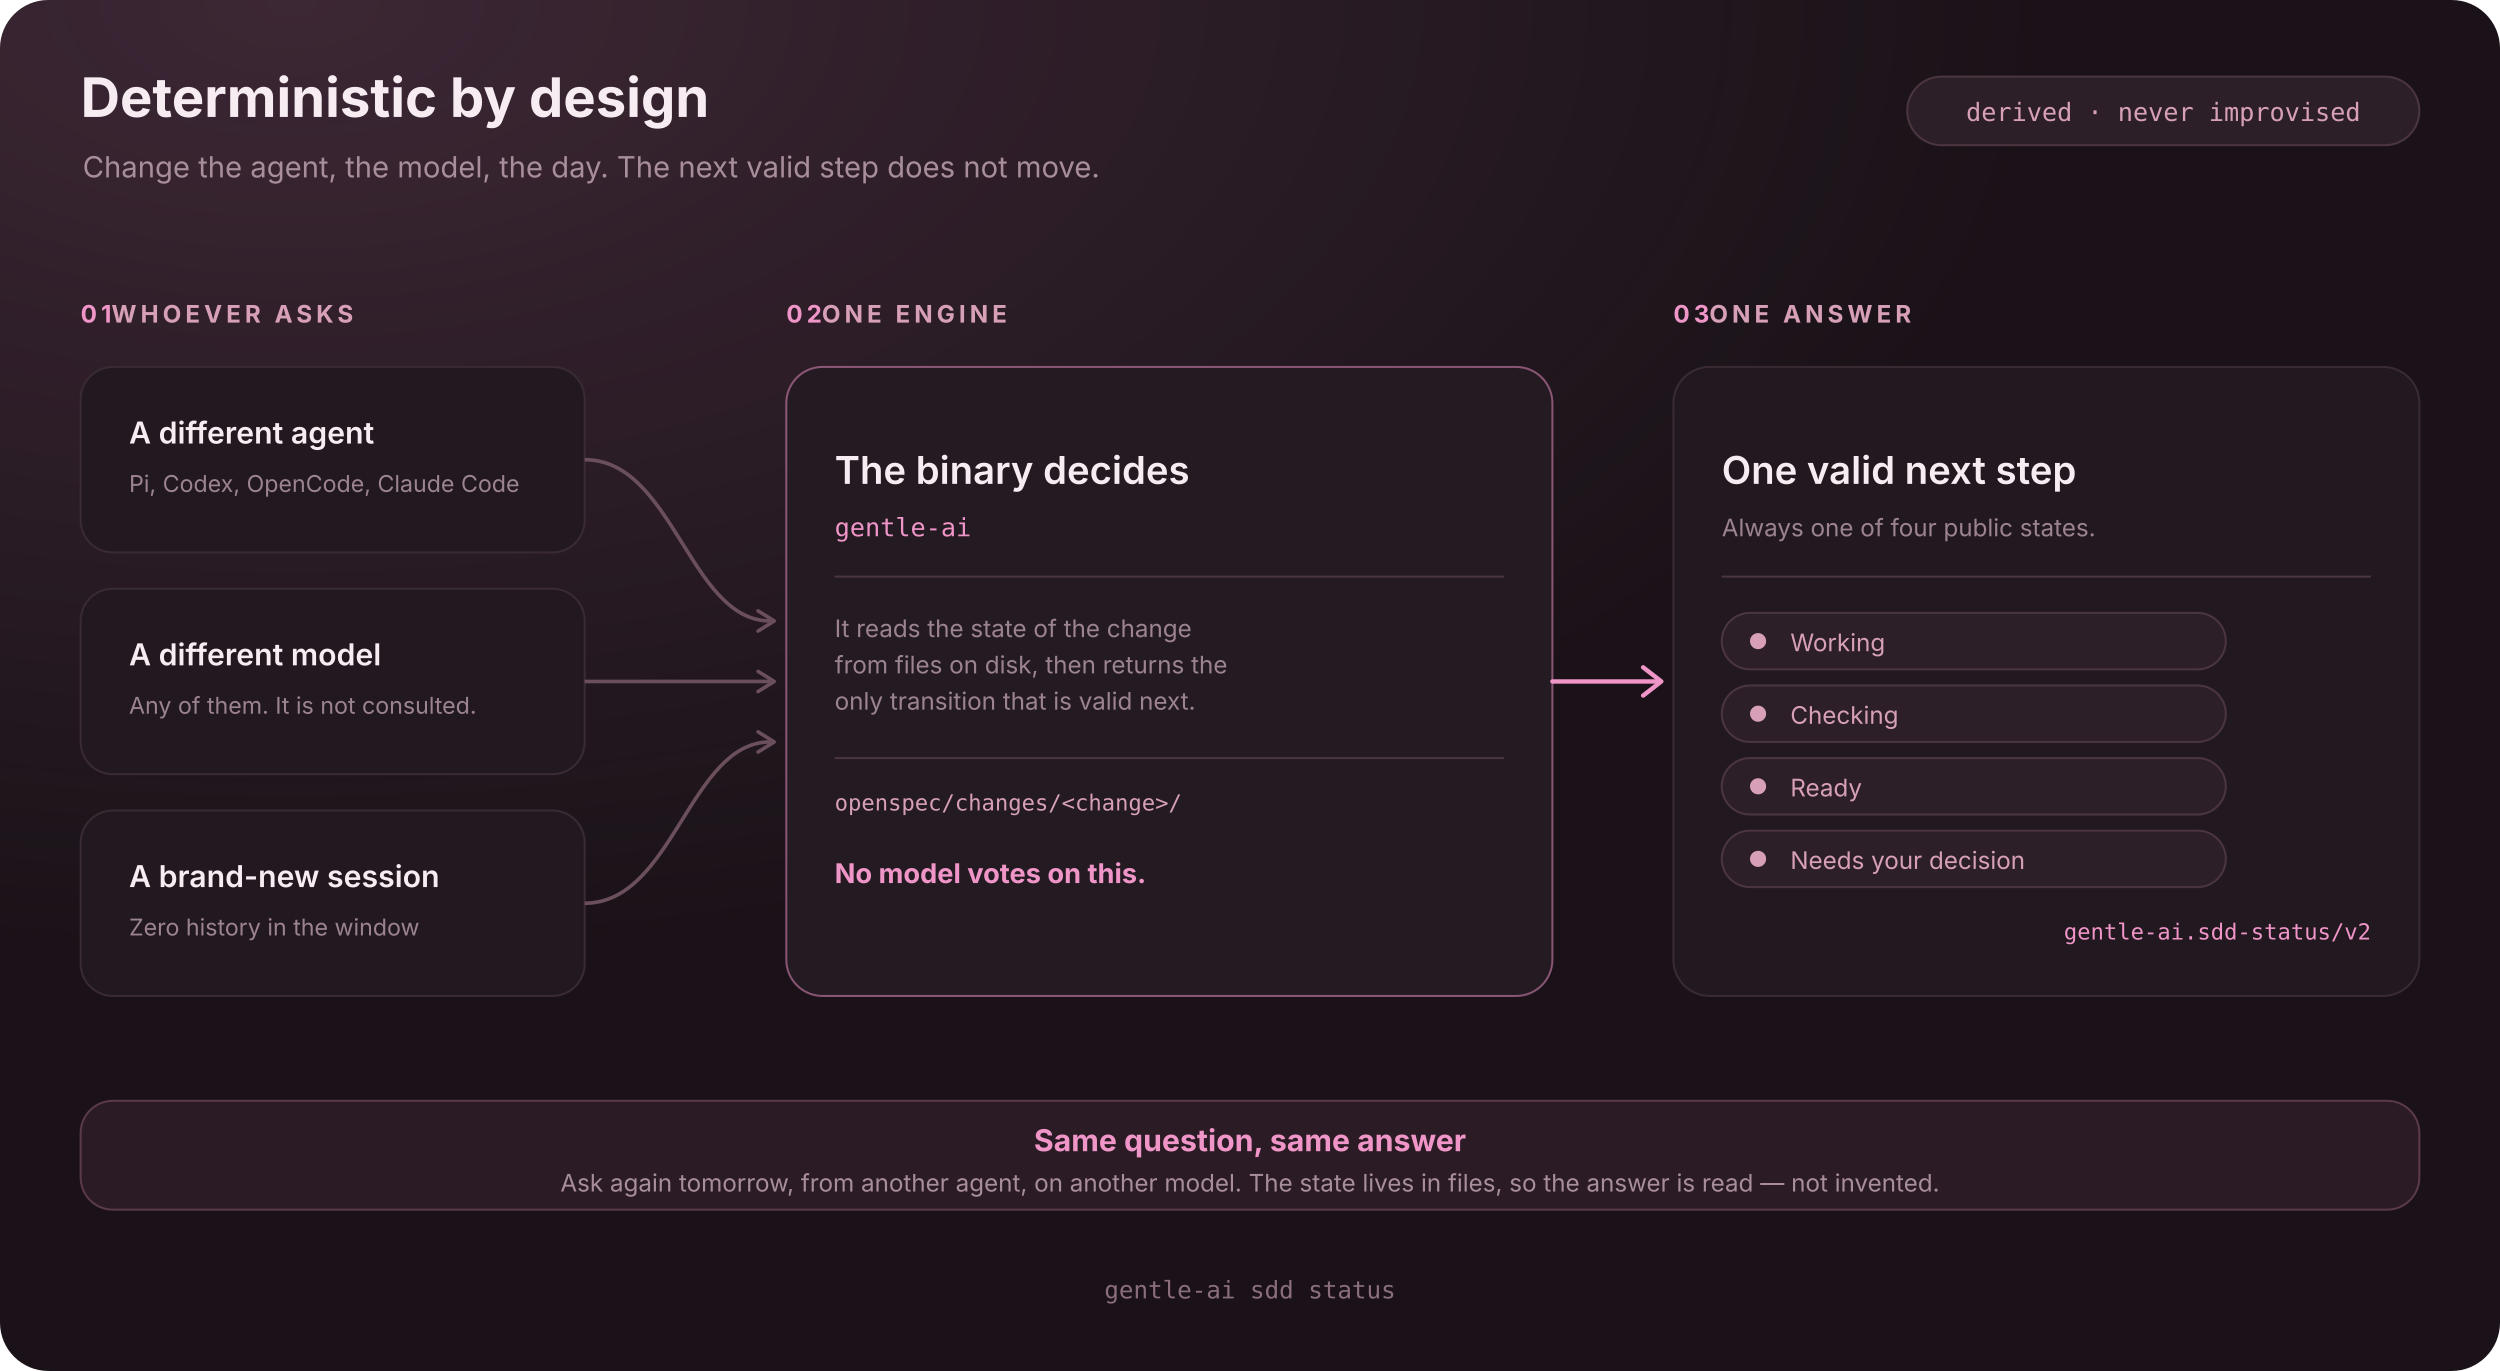
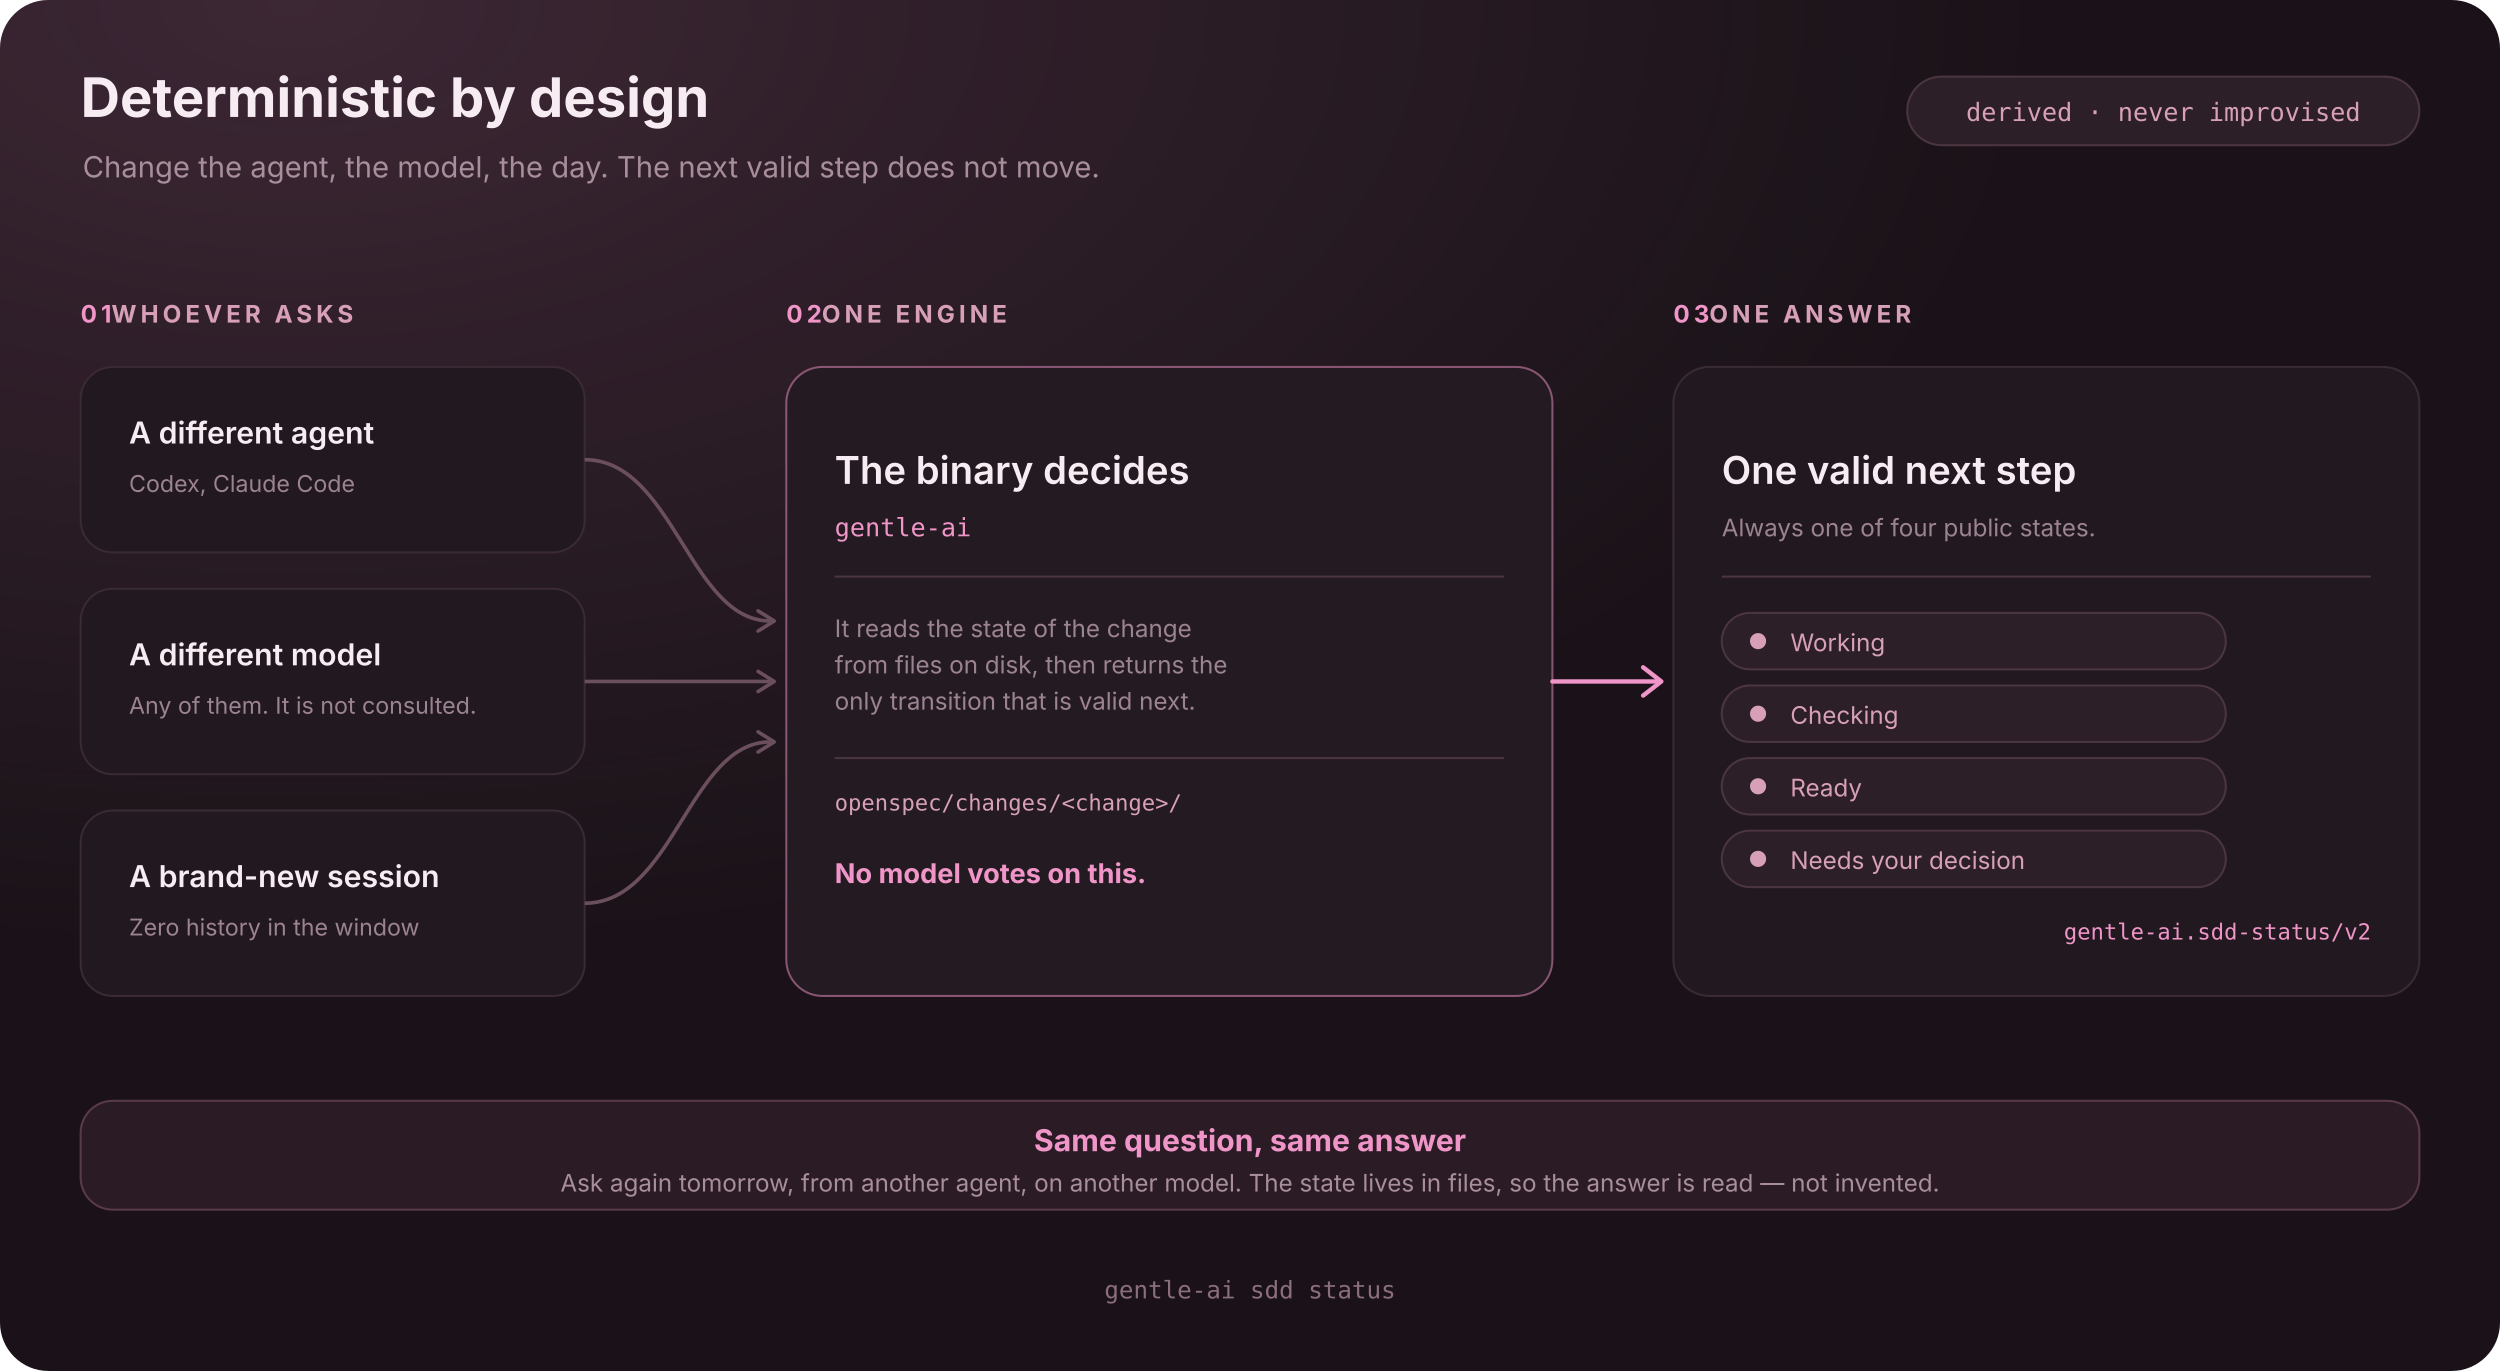
<svg xmlns="http://www.w3.org/2000/svg" viewBox="0 0 1240 680" width="1240" height="680" role="img" aria-labelledby="detTitle detDesc" font-family="ui-sans-serif, -apple-system, BlinkMacSystemFont, 'Segoe UI', Inter, Helvetica, Arial, sans-serif">
  <defs>
    <radialGradient id="detAmbient" cx="12%" cy="0%" r="70%">
      <stop offset="0%" stop-color="#F095C8" stop-opacity="0.16" />
      <stop offset="100%" stop-color="#F095C8" stop-opacity="0" />
    </radialGradient>
  </defs>
  <rect width="1240" height="680" rx="24" fill="#1A1218" />
  <rect width="1240" height="680" rx="24" fill="url(#detAmbient)" />
  <text x="40" y="58" font-size="27" font-weight="700" fill="#F7ECF2">Deterministic by design</text>
  <text x="41" y="88" font-size="14.5" fill="#A88E9B">Change the agent, the model, the day. The next valid step does not move.</text>
  <rect x="946" y="38" width="254" height="34" rx="17" fill="#2C1F27" stroke="#4A3540" />
  <text x="1073" y="60" font-size="12.5" text-anchor="middle" fill="#D7A0B8" font-family="ui-monospace, SFMono-Regular, Menlo, Consolas, monospace">derived · never improvised</text>
  <text x="40" y="160" font-size="12" font-weight="700" letter-spacing="2" fill="#D7A0B8">
    <tspan fill="#F095C8" opacity="0.5">01 </tspan>WHOEVER ASKS</text>
  <text x="390" y="160" font-size="12" font-weight="700" letter-spacing="2" fill="#D7A0B8">
    <tspan fill="#F095C8" opacity="0.5">02 </tspan>ONE ENGINE</text>
  <text x="830" y="160" font-size="12" font-weight="700" letter-spacing="2" fill="#D7A0B8">
    <tspan fill="#F095C8" opacity="0.5">03 </tspan>ONE ANSWER</text>
  <rect x="40" y="182" width="250" height="92" rx="16" fill="#221820" stroke="#392A33" />
  <text x="64" y="220" font-size="15" font-weight="600" fill="#F7ECF2">A different agent</text>
-   <text x="64" y="244" font-size="11.5" fill="#9C8391">Pi, Codex, OpenCode, Claude Code</text>
+   <text x="64" y="244" font-size="11.5" fill="#9C8391">Codex, Claude Code</text>
  <rect x="40" y="292" width="250" height="92" rx="16" fill="#221820" stroke="#392A33" />
  <text x="64" y="330" font-size="15" font-weight="600" fill="#F7ECF2">A different model</text>
  <text x="64" y="354" font-size="11.5" fill="#9C8391">Any of them. It is not consulted.</text>
  <rect x="40" y="402" width="250" height="92" rx="16" fill="#221820" stroke="#392A33" />
  <text x="64" y="440" font-size="15" font-weight="600" fill="#F7ECF2">A brand-new session</text>
  <text x="64" y="464" font-size="11.5" fill="#9C8391">Zero history in the window</text>
  <path d="M290 228 C 334 228, 342 308, 382 308" fill="none" stroke="#6B4F5D" stroke-width="1.8" />
  <path d="M376 303 L384 308 L376 313" fill="none" stroke="#6B4F5D" stroke-width="1.8" stroke-linecap="round" stroke-linejoin="round" />
  <path d="M290 338 L382 338" fill="none" stroke="#6B4F5D" stroke-width="1.8" />
  <path d="M376 333 L384 338 L376 343" fill="none" stroke="#6B4F5D" stroke-width="1.8" stroke-linecap="round" stroke-linejoin="round" />
  <path d="M290 448 C 334 448, 342 368, 382 368" fill="none" stroke="#6B4F5D" stroke-width="1.8" />
  <path d="M376 363 L384 368 L376 373" fill="none" stroke="#6B4F5D" stroke-width="1.8" stroke-linecap="round" stroke-linejoin="round" />
  <rect x="390" y="182" width="380" height="312" rx="18" fill="#241A22" stroke="#F095C8" stroke-opacity="0.5" />
  <text x="414" y="240" font-size="19" font-weight="600" fill="#F7ECF2">The binary decides</text>
  <text x="414" y="266" font-size="12.5" fill="#F095C8" font-family="ui-monospace, SFMono-Regular, Menlo, Consolas, monospace">gentle-ai</text>
  <line x1="414" y1="286" x2="746" y2="286" stroke="#4A3540" />
  <text x="414" y="316" font-size="12" fill="#9C8391">It reads the state of the change</text>
  <text x="414" y="334" font-size="12" fill="#9C8391">from files on disk, then returns the</text>
  <text x="414" y="352" font-size="12" fill="#9C8391">only transition that is valid next.</text>
  <line x1="414" y1="376" x2="746" y2="376" stroke="#4A3540" />
  <text x="414" y="402" font-size="11" fill="#D7A0B8" font-family="ui-monospace, SFMono-Regular, Menlo, Consolas, monospace">openspec/changes/&lt;change&gt;/</text>
  <text x="414" y="438" font-size="13.5" font-weight="700" fill="#F095C8">No model votes on this.</text>
  <path d="M770 338 L822 338" stroke="#F095C8" stroke-width="2.2" stroke-linecap="round" />
  <path d="M815 331 L824 338 L815 345" fill="none" stroke="#F095C8" stroke-width="2.2" stroke-linecap="round" stroke-linejoin="round" />
  <rect x="830" y="182" width="370" height="312" rx="18" fill="#221820" stroke="#392A33" />
  <text x="854" y="240" font-size="19" font-weight="600" fill="#F7ECF2">One valid next step</text>
  <text x="854" y="266" font-size="12" fill="#9C8391">Always one of four public states.</text>
  <line x1="854" y1="286" x2="1176" y2="286" stroke="#4A3540" />
  <rect x="854" y="304" width="250" height="28" rx="14" fill="#2C1F27" stroke="#4A3540" />
  <circle cx="872" cy="318" r="4" fill="#D7A0B8" />
  <text x="888" y="323" font-size="12" fill="#D7A0B8">Working</text>
  <rect x="854" y="340" width="250" height="28" rx="14" fill="#2C1F27" stroke="#4A3540" />
  <circle cx="872" cy="354" r="4" fill="#D7A0B8" />
  <text x="888" y="359" font-size="12" fill="#D7A0B8">Checking</text>
  <rect x="854" y="376" width="250" height="28" rx="14" fill="#2C1F27" stroke="#4A3540" />
  <circle cx="872" cy="390" r="4" fill="#D7A0B8" />
  <text x="888" y="395" font-size="12" fill="#D7A0B8">Ready</text>
  <rect x="854" y="412" width="250" height="28" rx="14" fill="#2C1F27" stroke="#4A3540" />
  <circle cx="872" cy="426" r="4" fill="#D7A0B8" />
  <text x="888" y="431" font-size="12" fill="#D7A0B8">Needs your decision</text>
  <text x="1176" y="466" font-size="11" text-anchor="end" fill="#F095C8" font-family="ui-monospace, SFMono-Regular, Menlo, Consolas, monospace">gentle-ai.sdd-status/v2</text>
  <rect x="40" y="546" width="1160" height="54" rx="16" fill="#2A1B24" stroke="#5A3A49" />
  <text x="620" y="571" font-size="15" font-weight="700" text-anchor="middle" fill="#F095C8">Same question, same answer</text>
  <text x="620" y="591" font-size="12" text-anchor="middle" fill="#A88E9B">Ask again tomorrow, from another agent, on another model. The state lives in files, so the answer is read — not invented.</text>
  <text x="620" y="644" font-size="12" text-anchor="middle" fill="#8A6E7C" font-family="ui-monospace, SFMono-Regular, Menlo, Consolas, monospace">gentle-ai sdd status</text>
</svg>
